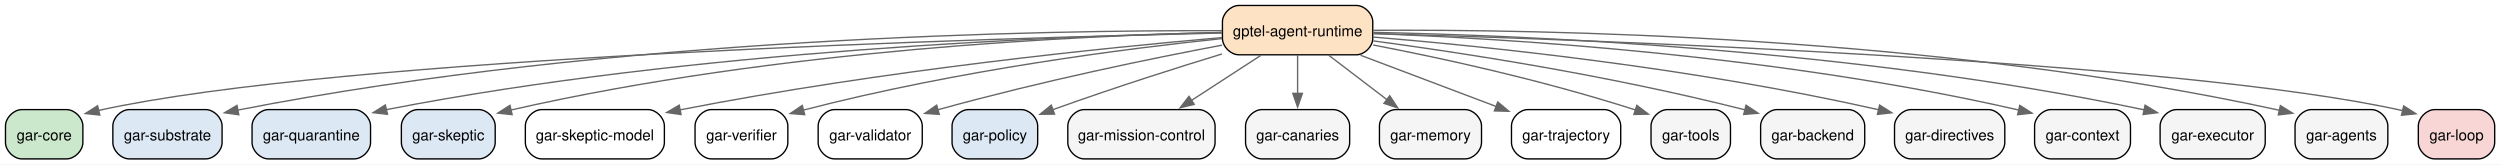
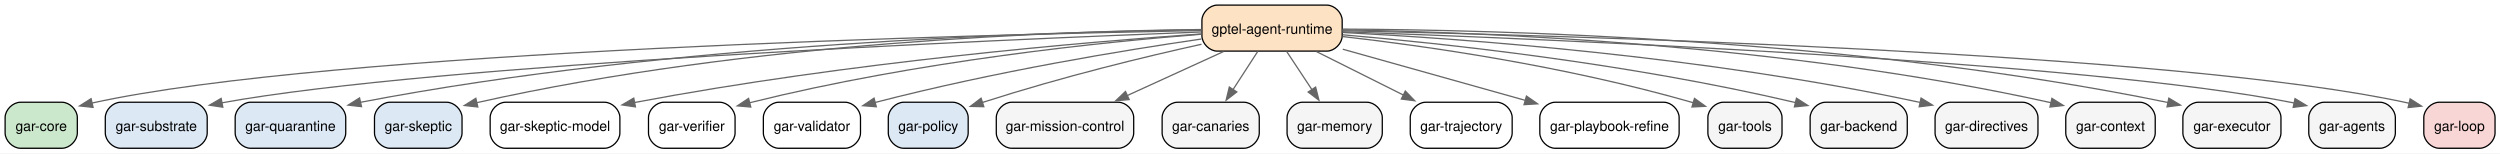
- <svg xmlns="http://www.w3.org/2000/svg" width="1825pt" height="120pt" viewBox="0.00 0.00 1825.00 120.00">
+ <svg xmlns="http://www.w3.org/2000/svg" width="1956pt" height="120pt" viewBox="0.00 0.00 1956.00 120.00">
  <g id="graph0" class="graph" transform="scale(1 1) rotate(0) translate(4 116)">
-     <polygon fill="white" stroke="none" points="-4,4 -4,-116 1821.12,-116 1821.12,4 -4,4" />
+     <polygon fill="white" stroke="none" points="-4,4 -4,-116 1952.12,-116 1952.12,4 -4,4" />
    <g id="node1" class="node">
-       <path fill="#fde2c4" stroke="black" d="M986.12,-112C986.12,-112 900.38,-112 900.38,-112 894.38,-112 888.38,-106 888.38,-100 888.38,-100 888.38,-88 888.38,-88 888.38,-82 894.38,-76 900.38,-76 900.38,-76 986.12,-76 986.12,-76 992.12,-76 998.12,-82 998.12,-88 998.12,-88 998.12,-100 998.12,-100 998.12,-106 992.12,-112 986.12,-112" />
-       <text xml:space="preserve" text-anchor="middle" x="943.25" y="-89.55" font-family="Helvetica,sans-Serif" font-size="11.00">gptel-agent-runtime</text>
+       <path fill="#fde2c4" stroke="black" d="M1034.12,-112C1034.12,-112 948.38,-112 948.38,-112 942.38,-112 936.38,-106 936.38,-100 936.38,-100 936.38,-88 936.38,-88 936.38,-82 942.38,-76 948.38,-76 948.38,-76 1034.12,-76 1034.12,-76 1040.12,-76 1046.12,-82 1046.12,-88 1046.12,-88 1046.12,-100 1046.12,-100 1046.12,-106 1040.12,-112 1034.12,-112" />
+       <text xml:space="preserve" text-anchor="middle" x="991.25" y="-89.55" font-family="Helvetica,sans-Serif" font-size="11.00">gptel-agent-runtime</text>
    </g>
    <g id="node2" class="node">
      <path fill="#cce8cc" stroke="black" d="M44.5,-36C44.5,-36 12,-36 12,-36 6,-36 0,-30 0,-24 0,-24 0,-12 0,-12 0,-6 6,0 12,0 12,0 44.5,0 44.5,0 50.5,0 56.5,-6 56.5,-12 56.5,-12 56.5,-24 56.5,-24 56.5,-30 50.5,-36 44.5,-36" />
      <text xml:space="preserve" text-anchor="middle" x="28.25" y="-13.55" font-family="Helvetica,sans-Serif" font-size="11.00">gar-core</text>
    </g>
    <g id="edge1" class="edge">
-       <path fill="none" stroke="#666666" d="M888.13,-91.9C724.88,-88.25 244.89,-74.66 67.8,-35.34" />
-       <polygon fill="#666666" stroke="#666666" points="68.84,-31.99 58.3,-33.12 67.24,-38.81 68.84,-31.99" />
+       <path fill="none" stroke="#666666" d="M935.88,-92.11C766.28,-88.99 254.7,-76.59 67.86,-35.35" />
+       <polygon fill="#666666" stroke="#666666" points="68.83,-31.98 58.3,-33.13 67.25,-38.8 68.83,-31.98" />
    </g>
    <g id="node3" class="node">
      <path fill="#dde8f5" stroke="black" d="M146.12,-36C146.12,-36 90.38,-36 90.38,-36 84.38,-36 78.38,-30 78.38,-24 78.38,-24 78.38,-12 78.38,-12 78.38,-6 84.38,0 90.38,0 90.38,0 146.12,0 146.12,0 152.12,0 158.12,-6 158.12,-12 158.12,-12 158.12,-24 158.12,-24 158.12,-30 152.12,-36 146.12,-36" />
      <text xml:space="preserve" text-anchor="middle" x="118.25" y="-13.55" font-family="Helvetica,sans-Serif" font-size="11.00">gar-substrate</text>
    </g>
    <g id="edge2" class="edge">
-       <path fill="none" stroke="#666666" d="M888.19,-93.6C762.19,-93.98 443.36,-89.3 169.32,-35.58" />
-       <polygon fill="#666666" stroke="#666666" points="170.34,-32.21 159.85,-33.69 168.98,-39.07 170.34,-32.21" />
+       <path fill="none" stroke="#666666" d="M936.01,-90.99C780.01,-85.03 337.27,-66.09 169.49,-35.54" />
+       <polygon fill="#666666" stroke="#666666" points="170.33,-32.13 159.85,-33.7 169.02,-39.01 170.33,-32.13" />
    </g>
    <g id="node4" class="node">
      <path fill="#dde8f5" stroke="black" d="M254.5,-36C254.5,-36 192,-36 192,-36 186,-36 180,-30 180,-24 180,-24 180,-12 180,-12 180,-6 186,0 192,0 192,0 254.5,0 254.5,0 260.5,0 266.5,-6 266.5,-12 266.5,-12 266.5,-24 266.5,-24 266.5,-30 260.5,-36 254.5,-36" />
      <text xml:space="preserve" text-anchor="middle" x="223.25" y="-13.55" font-family="Helvetica,sans-Serif" font-size="11.00">gar-quarantine</text>
    </g>
    <g id="edge3" class="edge">
-       <path fill="none" stroke="#666666" d="M887.96,-92.25C773.24,-89.82 501.45,-79.54 278.25,-36 278.13,-35.98 278.02,-35.95 277.9,-35.93" />
-       <polygon fill="#666666" stroke="#666666" points="278.87,-32.56 268.34,-33.74 277.31,-39.39 278.87,-32.56" />
+       <path fill="none" stroke="#666666" d="M936.13,-92.7C815.67,-91.16 520.32,-82.5 278.25,-36 278.13,-35.98 278.02,-35.96 277.9,-35.93" />
+       <polygon fill="#666666" stroke="#666666" points="278.86,-32.56 268.34,-33.76 277.31,-39.39 278.86,-32.56" />
    </g>
    <g id="node5" class="node">
      <path fill="#dde8f5" stroke="black" d="M345.5,-36C345.5,-36 301,-36 301,-36 295,-36 289,-30 289,-24 289,-24 289,-12 289,-12 289,-6 295,0 301,0 301,0 345.5,0 345.5,0 351.5,0 357.5,-6 357.5,-12 357.5,-12 357.5,-24 357.5,-24 357.5,-30 351.5,-36 345.5,-36" />
      <text xml:space="preserve" text-anchor="middle" x="323.25" y="-13.55" font-family="Helvetica,sans-Serif" font-size="11.00">gar-skeptic</text>
    </g>
    <g id="edge4" class="edge">
-       <path fill="none" stroke="#666666" d="M888.17,-92.32C786.77,-90.03 564.01,-80.23 368.89,-35.67" />
-       <polygon fill="#666666" stroke="#666666" points="369.86,-32.3 359.33,-33.44 368.28,-39.12 369.86,-32.3" />
+       <path fill="none" stroke="#666666" d="M935.88,-92.91C828.01,-91.67 582.43,-83.6 368.95,-35.66" />
+       <polygon fill="#666666" stroke="#666666" points="369.85,-32.28 359.32,-33.47 368.29,-39.1 369.85,-32.28" />
    </g>
    <g id="node6" class="node">
      <path fill="#ffffff" stroke="black" d="M469,-36C469,-36 391.5,-36 391.5,-36 385.5,-36 379.5,-30 379.5,-24 379.5,-24 379.5,-12 379.5,-12 379.5,-6 385.5,0 391.5,0 391.5,0 469,0 469,0 475,0 481,-6 481,-12 481,-12 481,-24 481,-24 481,-30 475,-36 469,-36" />
      <text xml:space="preserve" text-anchor="middle" x="430.25" y="-13.55" font-family="Helvetica,sans-Serif" font-size="11.00">gar-skeptic-model</text>
    </g>
    <g id="edge5" class="edge">
-       <path fill="none" stroke="#666666" d="M888,-88.56C804.65,-81.31 641.71,-64.97 492.39,-35.8" />
-       <polygon fill="#666666" stroke="#666666" points="493.18,-32.39 482.69,-33.88 491.82,-39.26 493.18,-32.39" />
+       <path fill="none" stroke="#666666" d="M936.19,-89.49C845.81,-83.13 660.31,-67.53 492.48,-35.8" />
+       <polygon fill="#666666" stroke="#666666" points="493.16,-32.37 482.68,-33.92 491.84,-39.24 493.16,-32.37" />
    </g>
    <g id="node7" class="node">
      <path fill="#ffffff" stroke="black" d="M559.12,-36C559.12,-36 515.38,-36 515.38,-36 509.38,-36 503.38,-30 503.38,-24 503.38,-24 503.38,-12 503.38,-12 503.38,-6 509.38,0 515.38,0 515.38,0 559.12,0 559.12,0 565.12,0 571.12,-6 571.12,-12 571.12,-12 571.12,-24 571.12,-24 571.12,-30 565.12,-36 559.12,-36" />
      <text xml:space="preserve" text-anchor="middle" x="537.25" y="-13.55" font-family="Helvetica,sans-Serif" font-size="11.00">gar-verifier</text>
    </g>
    <g id="edge6" class="edge">
-       <path fill="none" stroke="#666666" d="M888.1,-87.84C818.89,-80.58 696.61,-65.19 582.43,-35.63" />
-       <polygon fill="#666666" stroke="#666666" points="583.44,-32.28 572.87,-33.12 581.65,-39.05 583.44,-32.28" />
+       <path fill="none" stroke="#666666" d="M935.92,-89.22C858.76,-83.08 714.58,-68.51 582.5,-35.61" />
+       <polygon fill="#666666" stroke="#666666" points="583.41,-32.24 572.86,-33.17 581.69,-39.02 583.41,-32.24" />
    </g>
    <g id="node8" class="node">
      <path fill="#ffffff" stroke="black" d="M657.25,-36C657.25,-36 605.25,-36 605.25,-36 599.25,-36 593.25,-30 593.25,-24 593.25,-24 593.25,-12 593.25,-12 593.25,-6 599.25,0 605.25,0 605.25,0 657.25,0 657.25,0 663.25,0 669.25,-6 669.25,-12 669.25,-12 669.25,-24 669.25,-24 669.25,-30 663.25,-36 657.25,-36" />
      <text xml:space="preserve" text-anchor="middle" x="631.25" y="-13.55" font-family="Helvetica,sans-Serif" font-size="11.00">gar-validator</text>
    </g>
    <g id="edge7" class="edge">
-       <path fill="none" stroke="#666666" d="M888.12,-83.06C836.99,-73.39 758.64,-57.43 680.63,-35.88" />
-       <polygon fill="#666666" stroke="#666666" points="681.66,-32.54 671.09,-33.21 679.77,-39.28 681.66,-32.54" />
+       <path fill="none" stroke="#666666" d="M935.92,-85.47C875.61,-76.68 776.22,-60.51 680.63,-35.82" />
+       <polygon fill="#666666" stroke="#666666" points="681.62,-32.46 671.06,-33.31 679.85,-39.23 681.62,-32.46" />
    </g>
    <g id="node9" class="node">
      <path fill="#dde8f5" stroke="black" d="M741.5,-36C741.5,-36 703,-36 703,-36 697,-36 691,-30 691,-24 691,-24 691,-12 691,-12 691,-6 697,0 703,0 703,0 741.5,0 741.5,0 747.5,0 753.5,-6 753.5,-12 753.5,-12 753.5,-24 753.5,-24 753.5,-30 747.5,-36 741.5,-36" />
      <text xml:space="preserve" text-anchor="middle" x="722.25" y="-13.55" font-family="Helvetica,sans-Serif" font-size="11.00">gar-policy</text>
    </g>
    <g id="edge8" class="edge">
-       <path fill="none" stroke="#666666" d="M888.05,-76.61C854.97,-66.52 811.92,-52.92 764.61,-35.97" />
-       <polygon fill="#666666" stroke="#666666" points="765.82,-32.69 755.22,-32.58 763.44,-39.27 765.82,-32.69" />
+       <path fill="none" stroke="#666666" d="M936.06,-81.39C892.16,-71.66 829.08,-56.54 764.52,-35.8" />
+       <polygon fill="#666666" stroke="#666666" points="765.76,-32.52 755.16,-32.75 763.59,-39.18 765.76,-32.52" />
    </g>
    <g id="node10" class="node">
      <path fill="#f5f5f5" stroke="black" d="M871,-36C871,-36 787.5,-36 787.5,-36 781.5,-36 775.5,-30 775.5,-24 775.5,-24 775.5,-12 775.5,-12 775.5,-6 781.5,0 787.5,0 787.5,0 871,0 871,0 877,0 883,-6 883,-12 883,-12 883,-24 883,-24 883,-30 877,-36 871,-36" />
      <text xml:space="preserve" text-anchor="middle" x="829.25" y="-13.55" font-family="Helvetica,sans-Serif" font-size="11.00">gar-mission-control</text>
    </g>
    <g id="edge9" class="edge">
-       <path fill="none" stroke="#666666" d="M916.52,-75.65C901.34,-65.79 882.12,-53.32 865.58,-42.58" />
-       <polygon fill="#666666" stroke="#666666" points="867.77,-39.83 857.48,-37.32 863.96,-45.7 867.77,-39.83" />
+       <path fill="none" stroke="#666666" d="M953.27,-75.65C930.78,-65.38 902.07,-52.26 877.93,-41.24" />
+       <polygon fill="#666666" stroke="#666666" points="879.48,-38.1 868.93,-37.13 876.57,-44.46 879.48,-38.1" />
    </g>
    <g id="node11" class="node">
      <path fill="#f5f5f5" stroke="black" d="M969.25,-36C969.25,-36 917.25,-36 917.25,-36 911.25,-36 905.25,-30 905.25,-24 905.25,-24 905.25,-12 905.25,-12 905.25,-6 911.25,0 917.25,0 917.25,0 969.25,0 969.25,0 975.25,0 981.25,-6 981.25,-12 981.25,-12 981.25,-24 981.25,-24 981.25,-30 975.25,-36 969.25,-36" />
      <text xml:space="preserve" text-anchor="middle" x="943.25" y="-13.55" font-family="Helvetica,sans-Serif" font-size="11.00">gar-canaries</text>
    </g>
    <g id="edge10" class="edge">
-       <path fill="none" stroke="#666666" d="M943.25,-75.84C943.25,-67.49 943.25,-57.23 943.25,-47.74" />
-       <polygon fill="#666666" stroke="#666666" points="946.75,-47.84 943.25,-37.84 939.75,-47.84 946.75,-47.84" />
+       <path fill="none" stroke="#666666" d="M980.12,-75.84C974.34,-66.93 967.16,-55.86 960.67,-45.85" />
+       <polygon fill="#666666" stroke="#666666" points="963.69,-44.08 955.31,-37.6 957.82,-47.89 963.69,-44.08" />
    </g>
    <g id="node12" class="node">
      <path fill="#f5f5f5" stroke="black" d="M1065.5,-36C1065.5,-36 1015,-36 1015,-36 1009,-36 1003,-30 1003,-24 1003,-24 1003,-12 1003,-12 1003,-6 1009,0 1015,0 1015,0 1065.5,0 1065.5,0 1071.5,0 1077.5,-6 1077.5,-12 1077.5,-12 1077.5,-24 1077.5,-24 1077.5,-30 1071.5,-36 1065.5,-36" />
      <text xml:space="preserve" text-anchor="middle" x="1040.25" y="-13.55" font-family="Helvetica,sans-Serif" font-size="11.00">gar-memory</text>
    </g>
    <g id="edge11" class="edge">
-       <path fill="none" stroke="#666666" d="M965.75,-75.84C978.51,-66.1 994.68,-53.76 1008.7,-43.07" />
-       <polygon fill="#666666" stroke="#666666" points="1010.51,-46.09 1016.34,-37.24 1006.26,-40.53 1010.51,-46.09" />
+       <path fill="none" stroke="#666666" d="M1002.61,-75.84C1008.51,-66.93 1015.84,-55.86 1022.47,-45.85" />
+       <polygon fill="#666666" stroke="#666666" points="1025.34,-47.86 1027.94,-37.59 1019.5,-43.99 1025.34,-47.86" />
    </g>
    <g id="node13" class="node">
      <path fill="#ffffff" stroke="black" d="M1167.12,-36C1167.12,-36 1111.38,-36 1111.38,-36 1105.38,-36 1099.38,-30 1099.38,-24 1099.38,-24 1099.38,-12 1099.38,-12 1099.38,-6 1105.38,0 1111.38,0 1111.38,0 1167.12,0 1167.12,0 1173.12,0 1179.12,-6 1179.12,-12 1179.12,-12 1179.12,-24 1179.12,-24 1179.12,-30 1173.12,-36 1167.12,-36" />
      <text xml:space="preserve" text-anchor="middle" x="1139.25" y="-13.55" font-family="Helvetica,sans-Serif" font-size="11.00">gar-trajectory</text>
    </g>
    <g id="edge12" class="edge">
-       <path fill="none" stroke="#666666" d="M989.2,-75.65C1018.96,-64.42 1057.74,-49.78 1088.41,-38.19" />
-       <polygon fill="#666666" stroke="#666666" points="1089.37,-41.58 1097.48,-34.77 1086.89,-35.03 1089.37,-41.58" />
+       <path fill="none" stroke="#666666" d="M1025.95,-75.65C1046.31,-65.47 1072.25,-52.5 1094.18,-41.54" />
+       <polygon fill="#666666" stroke="#666666" points="1095.52,-44.78 1102.9,-37.17 1092.39,-38.52 1095.52,-44.78" />
    </g>
    <g id="node14" class="node">
-       <path fill="#f5f5f5" stroke="black" d="M1247.25,-36C1247.25,-36 1213.25,-36 1213.25,-36 1207.25,-36 1201.25,-30 1201.25,-24 1201.25,-24 1201.25,-12 1201.25,-12 1201.25,-6 1207.25,0 1213.25,0 1213.25,0 1247.25,0 1247.25,0 1253.25,0 1259.25,-6 1259.25,-12 1259.25,-12 1259.25,-24 1259.25,-24 1259.25,-30 1253.25,-36 1247.25,-36" />
-       <text xml:space="preserve" text-anchor="middle" x="1230.25" y="-13.55" font-family="Helvetica,sans-Serif" font-size="11.00">gar-tools</text>
+       <path fill="#ffffff" stroke="black" d="M1297.75,-36C1297.75,-36 1212.75,-36 1212.75,-36 1206.75,-36 1200.75,-30 1200.75,-24 1200.75,-24 1200.75,-12 1200.75,-12 1200.75,-6 1206.75,0 1212.75,0 1212.75,0 1297.75,0 1297.75,0 1303.75,0 1309.75,-6 1309.75,-12 1309.75,-12 1309.75,-24 1309.75,-24 1309.75,-30 1303.75,-36 1297.75,-36" />
+       <text xml:space="preserve" text-anchor="middle" x="1255.25" y="-13.55" font-family="Helvetica,sans-Serif" font-size="11.00">gar-playbook-refine</text>
    </g>
    <g id="edge13" class="edge">
-       <path fill="none" stroke="#666666" d="M998.45,-83.14C1046.64,-73.89 1118.47,-58.55 1190.19,-35.65" />
-       <polygon fill="#666666" stroke="#666666" points="1190.89,-39.1 1199.32,-32.68 1188.73,-32.44 1190.89,-39.1" />
+       <path fill="none" stroke="#666666" d="M1046.59,-77.49C1088.27,-65.81 1145.55,-49.75 1189.55,-37.42" />
+       <polygon fill="#666666" stroke="#666666" points="1190.29,-40.84 1198.98,-34.77 1188.4,-34.1 1190.29,-40.84" />
    </g>
    <g id="node15" class="node">
-       <path fill="#f5f5f5" stroke="black" d="M1345.25,-36C1345.25,-36 1293.25,-36 1293.25,-36 1287.25,-36 1281.25,-30 1281.25,-24 1281.25,-24 1281.25,-12 1281.25,-12 1281.25,-6 1287.25,0 1293.25,0 1293.25,0 1345.25,0 1345.25,0 1351.25,0 1357.25,-6 1357.25,-12 1357.25,-12 1357.25,-24 1357.25,-24 1357.25,-30 1351.25,-36 1345.25,-36" />
-       <text xml:space="preserve" text-anchor="middle" x="1319.25" y="-13.55" font-family="Helvetica,sans-Serif" font-size="11.00">gar-backend</text>
+       <path fill="#f5f5f5" stroke="black" d="M1378.25,-36C1378.25,-36 1344.25,-36 1344.25,-36 1338.25,-36 1332.25,-30 1332.25,-24 1332.25,-24 1332.25,-12 1332.25,-12 1332.25,-6 1338.25,0 1344.25,0 1344.25,0 1378.25,0 1378.25,0 1384.25,0 1390.25,-6 1390.25,-12 1390.25,-12 1390.25,-24 1390.25,-24 1390.25,-30 1384.25,-36 1378.25,-36" />
+       <text xml:space="preserve" text-anchor="middle" x="1361.25" y="-13.55" font-family="Helvetica,sans-Serif" font-size="11.00">gar-tools</text>
    </g>
    <g id="edge14" class="edge">
-       <path fill="none" stroke="#666666" d="M998.5,-86.14C1061.69,-77.68 1168.28,-61.55 1269.83,-35.81" />
-       <polygon fill="#666666" stroke="#666666" points="1270.63,-39.22 1279.45,-33.33 1268.89,-32.44 1270.63,-39.22" />
+       <path fill="none" stroke="#666666" d="M1046.44,-87.41C1110.43,-80.07 1218.98,-64.93 1321.02,-35.57" />
+       <polygon fill="#666666" stroke="#666666" points="1321.76,-39 1330.37,-32.83 1319.79,-32.29 1321.76,-39" />
    </g>
    <g id="node16" class="node">
-       <path fill="#f5f5f5" stroke="black" d="M1447.5,-36C1447.5,-36 1391,-36 1391,-36 1385,-36 1379,-30 1379,-24 1379,-24 1379,-12 1379,-12 1379,-6 1385,0 1391,0 1391,0 1447.5,0 1447.5,0 1453.5,0 1459.5,-6 1459.5,-12 1459.5,-12 1459.5,-24 1459.5,-24 1459.5,-30 1453.5,-36 1447.5,-36" />
-       <text xml:space="preserve" text-anchor="middle" x="1419.25" y="-13.55" font-family="Helvetica,sans-Serif" font-size="11.00">gar-directives</text>
+       <path fill="#f5f5f5" stroke="black" d="M1476.25,-36C1476.25,-36 1424.25,-36 1424.25,-36 1418.25,-36 1412.25,-30 1412.25,-24 1412.25,-24 1412.25,-12 1412.25,-12 1412.25,-6 1418.25,0 1424.25,0 1424.25,0 1476.25,0 1476.25,0 1482.25,0 1488.25,-6 1488.25,-12 1488.25,-12 1488.25,-24 1488.25,-24 1488.25,-30 1482.25,-36 1476.25,-36" />
+       <text xml:space="preserve" text-anchor="middle" x="1450.25" y="-13.55" font-family="Helvetica,sans-Serif" font-size="11.00">gar-backend</text>
    </g>
    <g id="edge15" class="edge">
-       <path fill="none" stroke="#666666" d="M998.52,-88.93C1078.03,-82.35 1229.28,-67.1 1367.34,-35.9" />
-       <polygon fill="#666666" stroke="#666666" points="1368.09,-39.32 1377.05,-33.67 1366.52,-32.49 1368.09,-39.32" />
+       <path fill="none" stroke="#666666" d="M1046.6,-88.77C1123.81,-82.11 1268.18,-66.9 1400.79,-35.75" />
+       <polygon fill="#666666" stroke="#666666" points="1401.56,-39.17 1410.47,-33.44 1399.93,-32.36 1401.56,-39.17" />
    </g>
    <g id="node17" class="node">
-       <path fill="#f5f5f5" stroke="black" d="M1539.25,-36C1539.25,-36 1493.25,-36 1493.25,-36 1487.25,-36 1481.25,-30 1481.25,-24 1481.25,-24 1481.25,-12 1481.25,-12 1481.25,-6 1487.25,0 1493.25,0 1493.25,0 1539.25,0 1539.25,0 1545.25,0 1551.25,-6 1551.25,-12 1551.25,-12 1551.25,-24 1551.25,-24 1551.25,-30 1545.25,-36 1539.25,-36" />
-       <text xml:space="preserve" text-anchor="middle" x="1516.25" y="-13.55" font-family="Helvetica,sans-Serif" font-size="11.00">gar-context</text>
+       <path fill="#f5f5f5" stroke="black" d="M1578.5,-36C1578.5,-36 1522,-36 1522,-36 1516,-36 1510,-30 1510,-24 1510,-24 1510,-12 1510,-12 1510,-6 1516,0 1522,0 1522,0 1578.5,0 1578.5,0 1584.5,0 1590.5,-6 1590.5,-12 1590.5,-12 1590.5,-24 1590.5,-24 1590.5,-30 1584.5,-36 1578.5,-36" />
+       <text xml:space="preserve" text-anchor="middle" x="1550.25" y="-13.55" font-family="Helvetica,sans-Serif" font-size="11.00">gar-directives</text>
    </g>
    <g id="edge16" class="edge">
-       <path fill="none" stroke="#666666" d="M998.62,-91.48C1093.48,-87.91 1292.98,-76.19 1469.78,-35.65" />
-       <polygon fill="#666666" stroke="#666666" points="1470.44,-39.09 1479.38,-33.41 1468.85,-32.27 1470.44,-39.09" />
+       <path fill="none" stroke="#666666" d="M1046.37,-90.61C1138.28,-85.8 1328.55,-72.33 1498.39,-35.84" />
+       <polygon fill="#666666" stroke="#666666" points="1499.04,-39.28 1508.06,-33.73 1497.55,-32.44 1499.04,-39.28" />
    </g>
    <g id="node18" class="node">
-       <path fill="#f5f5f5" stroke="black" d="M1637.62,-36C1637.62,-36 1584.88,-36 1584.88,-36 1578.88,-36 1572.88,-30 1572.88,-24 1572.88,-24 1572.88,-12 1572.88,-12 1572.88,-6 1578.88,0 1584.88,0 1584.88,0 1637.62,0 1637.62,0 1643.62,0 1649.62,-6 1649.62,-12 1649.62,-12 1649.62,-24 1649.62,-24 1649.62,-30 1643.62,-36 1637.62,-36" />
-       <text xml:space="preserve" text-anchor="middle" x="1611.25" y="-13.55" font-family="Helvetica,sans-Serif" font-size="11.00">gar-executor</text>
+       <path fill="#f5f5f5" stroke="black" d="M1670.25,-36C1670.25,-36 1624.25,-36 1624.25,-36 1618.25,-36 1612.25,-30 1612.25,-24 1612.25,-24 1612.25,-12 1612.25,-12 1612.25,-6 1618.25,0 1624.25,0 1624.25,0 1670.25,0 1670.25,0 1676.25,0 1682.25,-6 1682.25,-12 1682.25,-12 1682.25,-24 1682.25,-24 1682.25,-30 1676.25,-36 1670.25,-36" />
+       <text xml:space="preserve" text-anchor="middle" x="1647.25" y="-13.55" font-family="Helvetica,sans-Serif" font-size="11.00">gar-context</text>
    </g>
    <g id="edge17" class="edge">
-       <path fill="none" stroke="#666666" d="M998.58,-92.37C1105.79,-90.2 1349.11,-80.57 1561.4,-35.78" />
-       <polygon fill="#666666" stroke="#666666" points="1561.92,-39.25 1570.96,-33.73 1560.45,-32.41 1561.92,-39.25" />
+       <path fill="none" stroke="#666666" d="M1046.27,-92.63C1152.22,-90.9 1391.69,-82.01 1600.68,-35.64" />
+       <polygon fill="#666666" stroke="#666666" points="1601.41,-39.06 1610.39,-33.45 1599.87,-32.24 1601.41,-39.06" />
    </g>
    <g id="node19" class="node">
-       <path fill="#f5f5f5" stroke="black" d="M1727.12,-36C1727.12,-36 1683.38,-36 1683.38,-36 1677.38,-36 1671.38,-30 1671.38,-24 1671.38,-24 1671.38,-12 1671.38,-12 1671.38,-6 1677.38,0 1683.38,0 1683.38,0 1727.12,0 1727.12,0 1733.12,0 1739.12,-6 1739.12,-12 1739.12,-12 1739.12,-24 1739.12,-24 1739.12,-30 1733.12,-36 1727.12,-36" />
-       <text xml:space="preserve" text-anchor="middle" x="1705.25" y="-13.55" font-family="Helvetica,sans-Serif" font-size="11.00">gar-agents</text>
+       <path fill="#f5f5f5" stroke="black" d="M1768.62,-36C1768.62,-36 1715.88,-36 1715.88,-36 1709.88,-36 1703.88,-30 1703.88,-24 1703.88,-24 1703.88,-12 1703.88,-12 1703.88,-6 1709.88,0 1715.88,0 1715.88,0 1768.62,0 1768.62,0 1774.62,0 1780.62,-6 1780.62,-12 1780.62,-12 1780.62,-24 1780.62,-24 1780.62,-30 1774.62,-36 1768.62,-36" />
+       <text xml:space="preserve" text-anchor="middle" x="1742.25" y="-13.55" font-family="Helvetica,sans-Serif" font-size="11.00">gar-executor</text>
    </g>
    <g id="edge18" class="edge">
-       <path fill="none" stroke="#666666" d="M998.45,-93.86C1117.98,-94.6 1409.36,-90.35 1660.01,-35.49" />
-       <polygon fill="#666666" stroke="#666666" points="1660.68,-38.93 1669.68,-33.34 1659.16,-32.1 1660.68,-38.93" />
+       <path fill="none" stroke="#666666" d="M1046.54,-93.23C1164.15,-92.7 1447.58,-86.08 1692.2,-35.8" />
+       <polygon fill="#666666" stroke="#666666" points="1692.9,-39.23 1701.97,-33.76 1691.47,-32.38 1692.9,-39.23" />
    </g>
    <g id="node20" class="node">
-       <path fill="#f9d6d6" stroke="black" d="M1805.12,-36C1805.12,-36 1773.38,-36 1773.38,-36 1767.38,-36 1761.38,-30 1761.38,-24 1761.38,-24 1761.38,-12 1761.38,-12 1761.38,-6 1767.38,0 1773.38,0 1773.38,0 1805.12,0 1805.12,0 1811.12,0 1817.12,-6 1817.12,-12 1817.12,-12 1817.12,-24 1817.12,-24 1817.12,-30 1811.12,-36 1805.12,-36" />
-       <text xml:space="preserve" text-anchor="middle" x="1789.25" y="-13.55" font-family="Helvetica,sans-Serif" font-size="11.00">gar-loop</text>
+       <path fill="#f5f5f5" stroke="black" d="M1858.12,-36C1858.12,-36 1814.38,-36 1814.38,-36 1808.38,-36 1802.38,-30 1802.38,-24 1802.38,-24 1802.38,-12 1802.38,-12 1802.38,-6 1808.38,0 1814.38,0 1814.38,0 1858.12,0 1858.12,0 1864.12,0 1870.12,-6 1870.12,-12 1870.12,-12 1870.12,-24 1870.12,-24 1870.12,-30 1864.12,-36 1858.12,-36" />
+       <text xml:space="preserve" text-anchor="middle" x="1836.25" y="-13.55" font-family="Helvetica,sans-Serif" font-size="11.00">gar-agents</text>
    </g>
    <g id="edge19" class="edge">
-       <path fill="none" stroke="#666666" d="M998.46,-91.54C1152.73,-87.08 1587.01,-71.85 1750.28,-35.16" />
-       <polygon fill="#666666" stroke="#666666" points="1750.7,-38.66 1759.63,-32.95 1749.09,-31.85 1750.7,-38.66" />
+       <path fill="none" stroke="#666666" d="M1046.46,-91.15C1199.52,-85.69 1627.98,-68.15 1790.9,-35.43" />
+       <polygon fill="#666666" stroke="#666666" points="1791.63,-38.85 1800.68,-33.36 1790.18,-32 1791.63,-38.85" />
+     </g>
+     <g id="node21" class="node">
+       <path fill="#f9d6d6" stroke="black" d="M1936.12,-36C1936.12,-36 1904.38,-36 1904.38,-36 1898.38,-36 1892.38,-30 1892.38,-24 1892.38,-24 1892.38,-12 1892.38,-12 1892.38,-6 1898.38,0 1904.38,0 1904.38,0 1936.12,0 1936.12,0 1942.12,0 1948.12,-6 1948.12,-12 1948.12,-12 1948.12,-24 1948.12,-24 1948.12,-30 1942.12,-36 1936.12,-36" />
+       <text xml:space="preserve" text-anchor="middle" x="1920.25" y="-13.55" font-family="Helvetica,sans-Serif" font-size="11.00">gar-loop</text>
+     </g>
+     <g id="edge20" class="edge">
+       <path fill="none" stroke="#666666" d="M1046.35,-91.96C1211.33,-88.47 1700.42,-75.23 1880.92,-35.23" />
+       <polygon fill="#666666" stroke="#666666" points="1881.69,-38.65 1890.63,-32.96 1880.1,-31.83 1881.69,-38.65" />
    </g>
  </g>
</svg>
